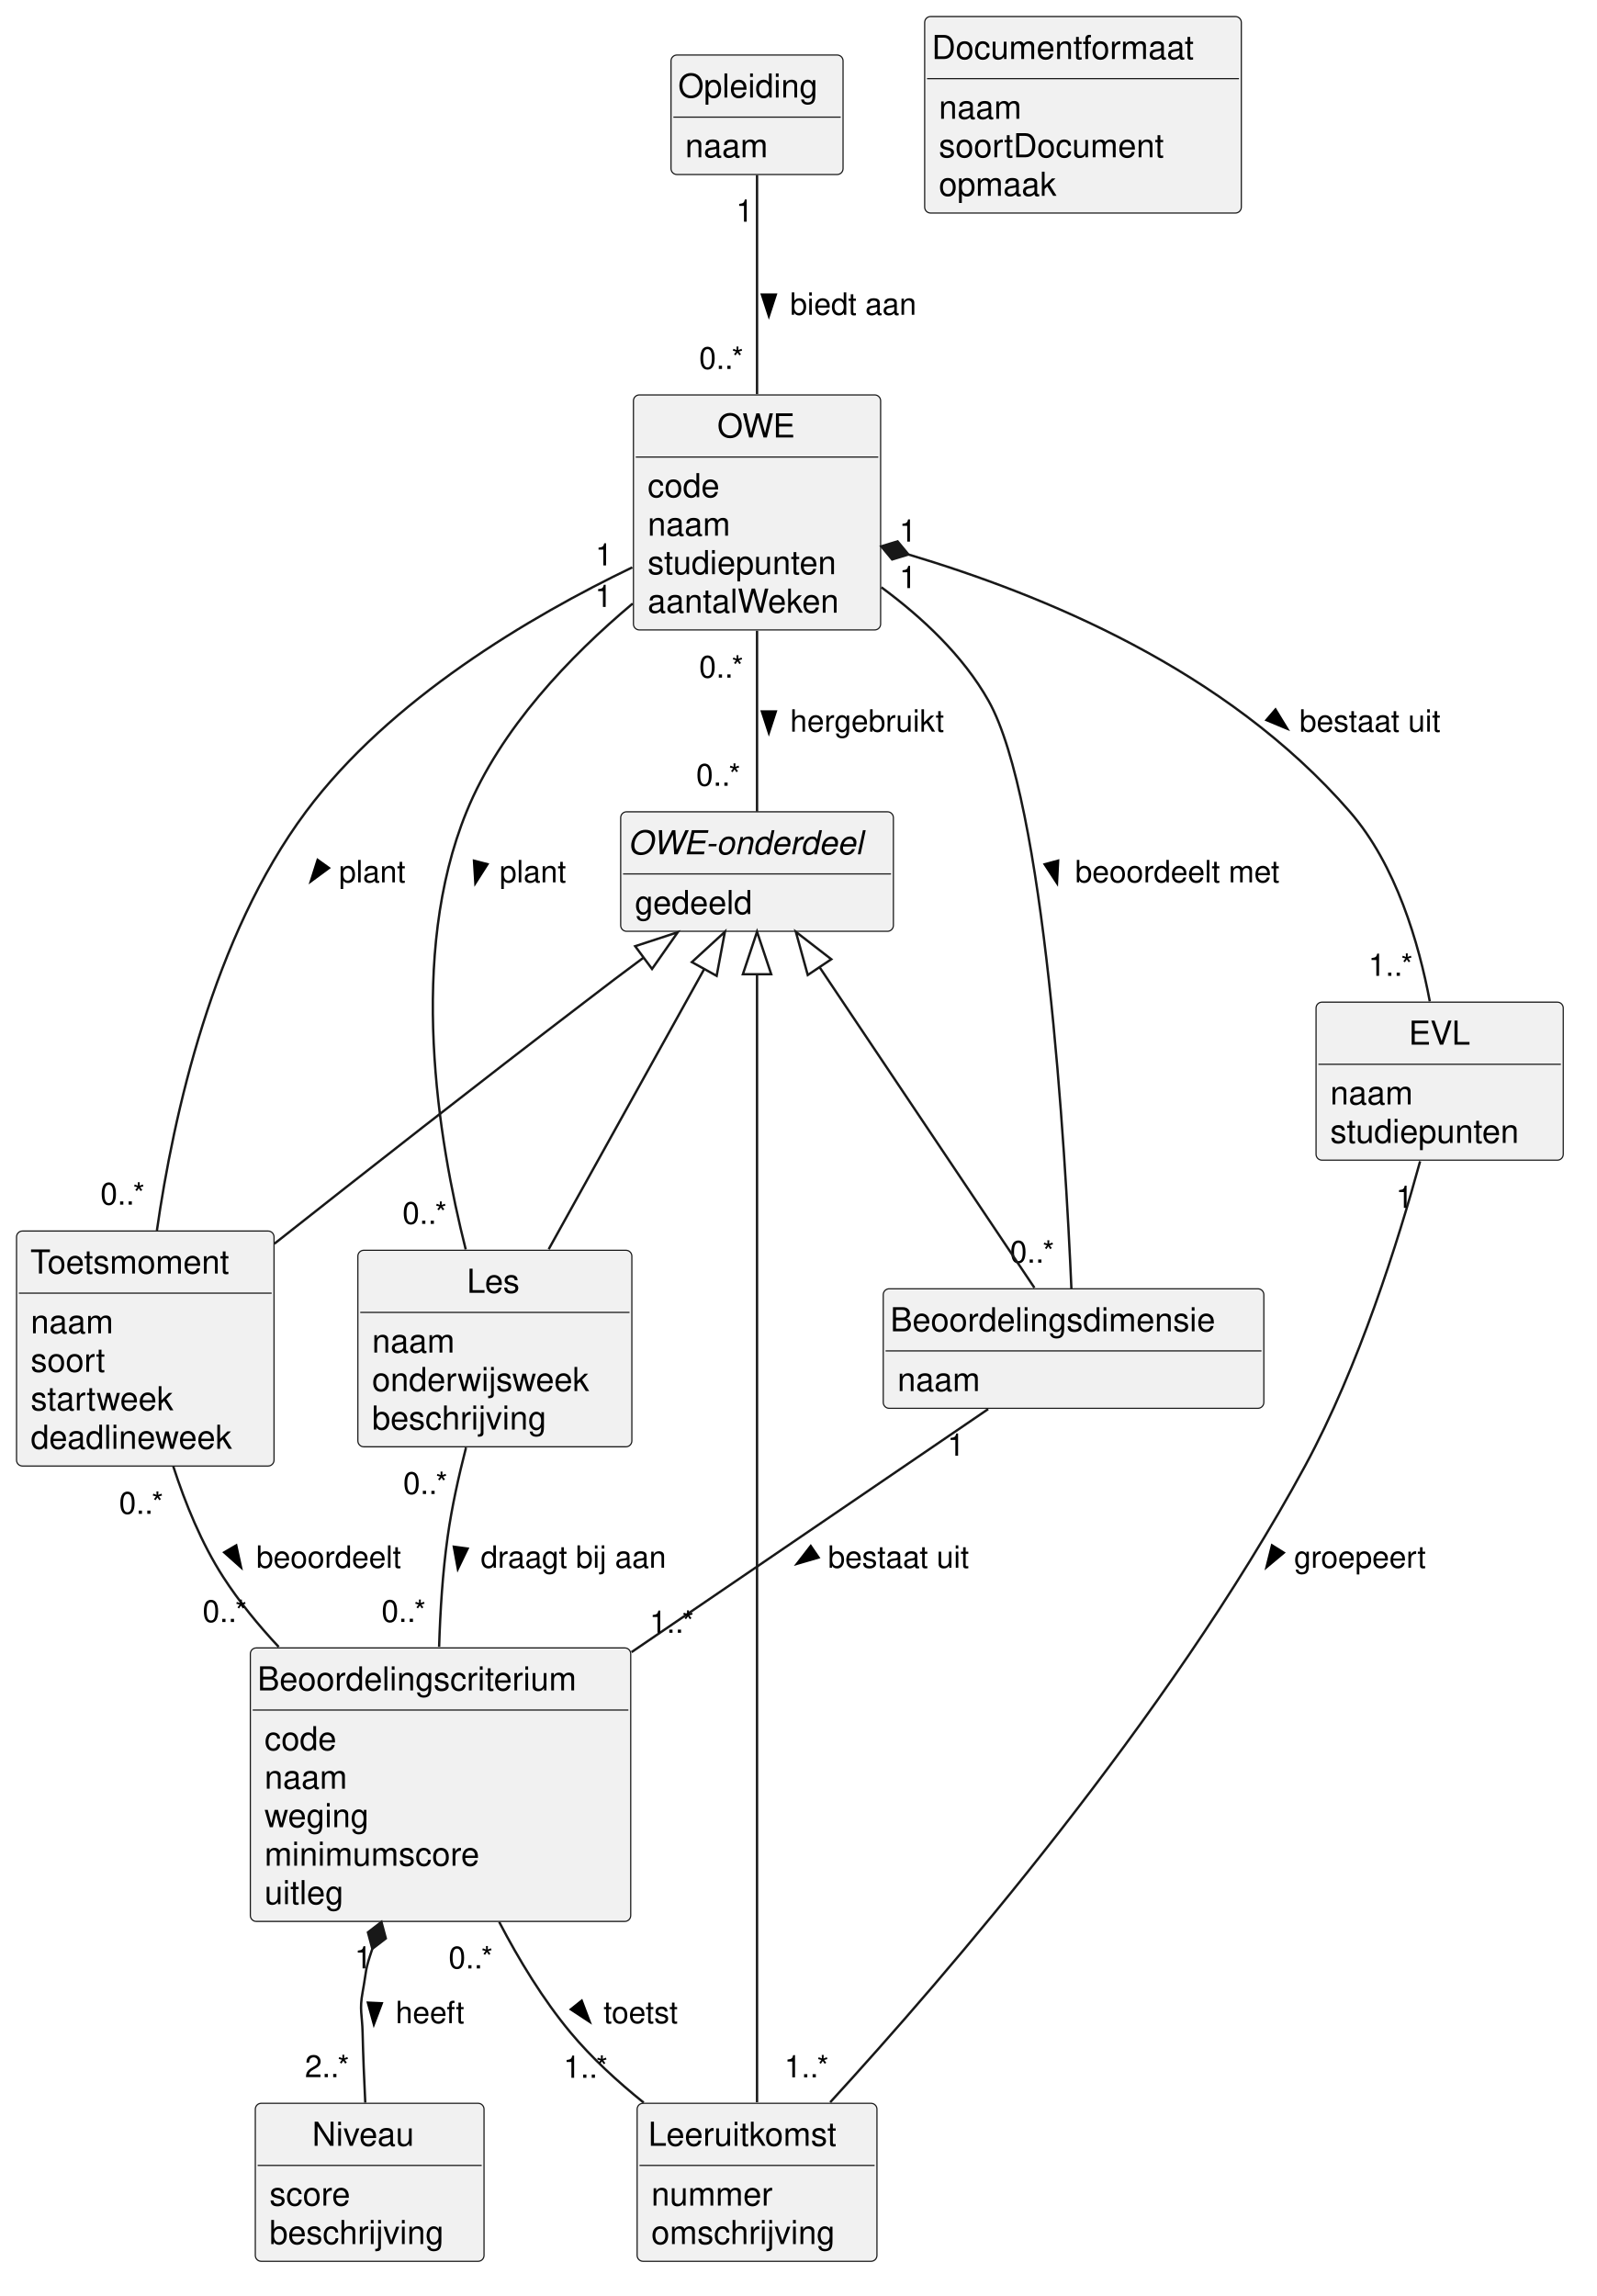
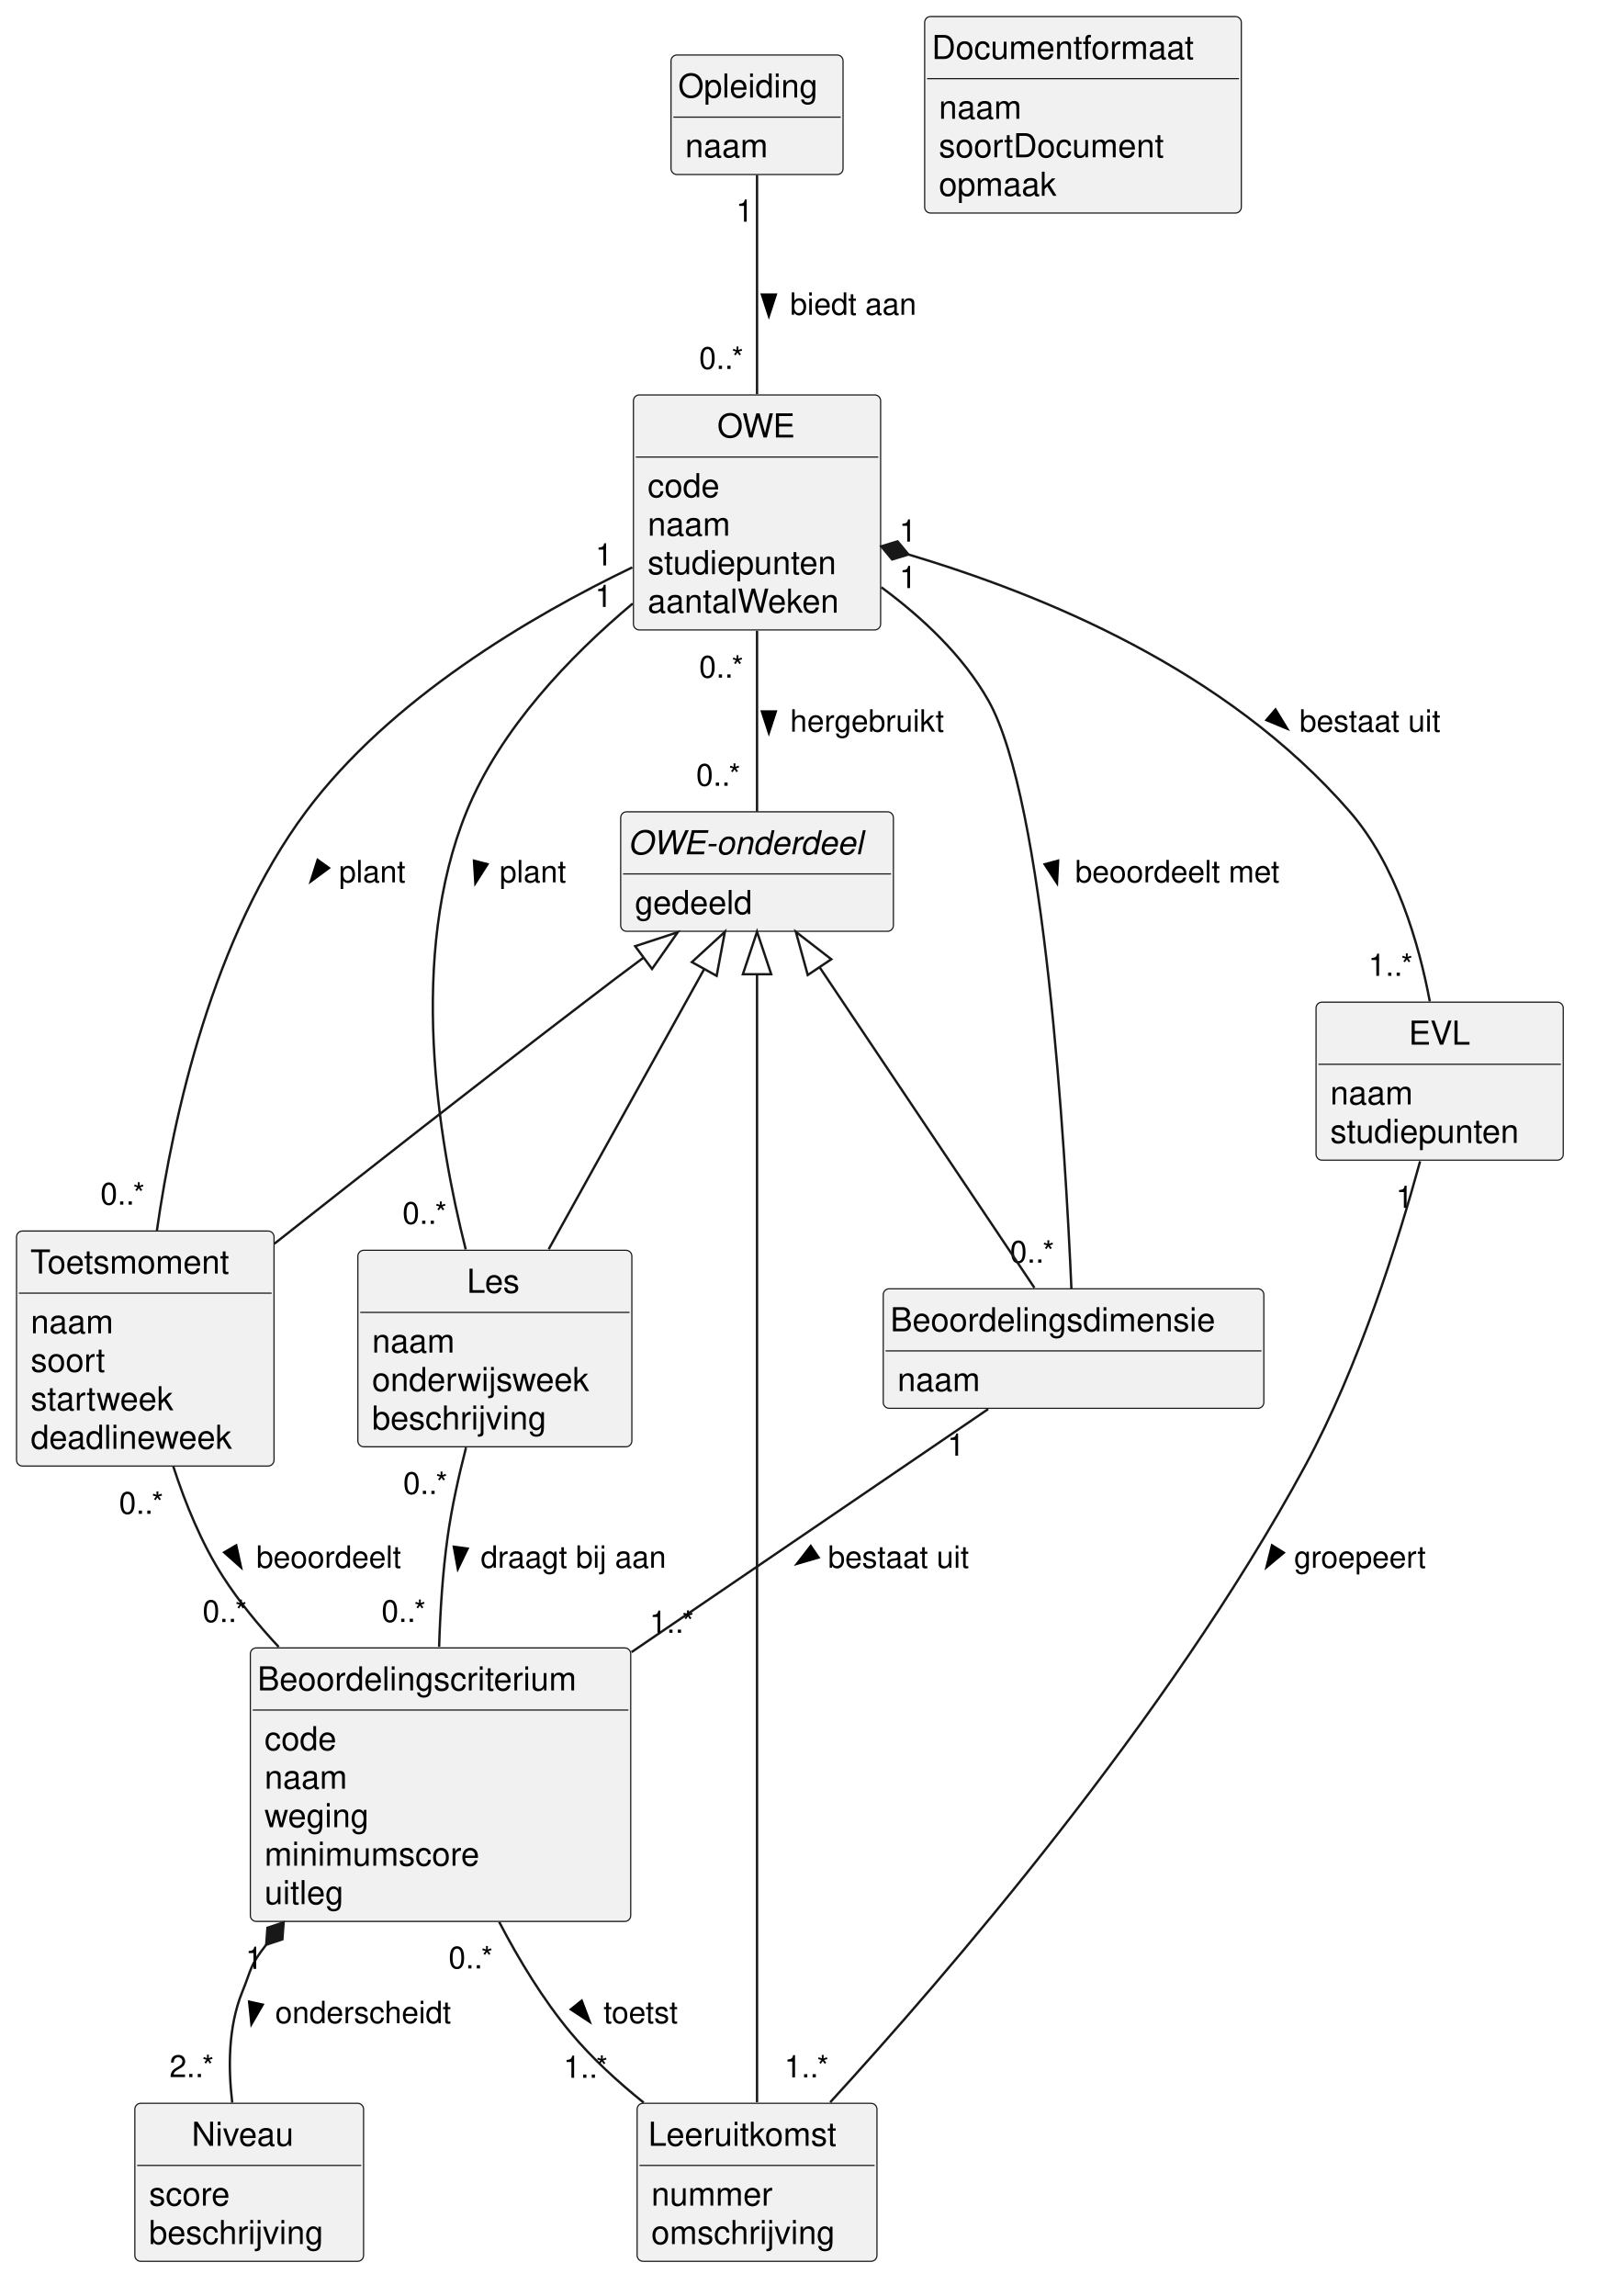
<svg xmlns="http://www.w3.org/2000/svg" version="1.1" data-diagram-type="CLASS" style="width:676px;height:972px;background:#FFFFFF;" width="676px" height="972px" viewBox="0 0 676 972" zoomAndPan="magnify" preserveAspectRatio="none" contentStyleType="text/css">
  <defs />
  <g font-family="sans-serif" lengthAdjust="spacing">
    <g class="entity" data-qualified-name="Opleiding" id="ent0001" data-source-line="10">
      <rect x="284.09" y="23.29" width="72.835" height="50.594" fill="#F1F1F1" style="stroke:#181818;stroke-width:0.5;" rx="2.5" ry="2.5" />
      <text x="287.09" y="41.285" fill="#000" font-size="14" textLength="66.835" font-family="Helvetica">Opleiding</text>
      <line x1="285.09" y1="49.587" x2="355.925" y2="49.587" style="stroke:#181818;stroke-width:0.5;" />
      <text x="290.09" y="66.582" fill="#000" font-size="14" textLength="39.669" font-family="Helvetica">naam</text>
    </g>
    <g class="entity" data-qualified-name="OWE" id="ent0002" data-source-line="13">
      <rect x="268.18" y="167.19" width="104.654" height="99.484" fill="#F1F1F1" style="stroke:#181818;stroke-width:0.5;" rx="2.5" ry="2.5" />
      <text x="303.653" y="185.185" fill="#000" font-size="14" textLength="33.708" font-family="Helvetica">OWE</text>
      <line x1="269.18" y1="193.487" x2="371.834" y2="193.487" style="stroke:#181818;stroke-width:0.5;" />
      <text x="274.18" y="210.482" fill="#000" font-size="14" textLength="33.763" font-family="Helvetica">code</text>
      <text x="274.18" y="226.779" fill="#000" font-size="14" textLength="39.669" font-family="Helvetica">naam</text>
      <text x="274.18" y="243.076" fill="#000" font-size="14" textLength="92.654" font-family="Helvetica">studiepunten</text>
      <text x="274.18" y="259.373" fill="#000" font-size="14" textLength="92.039" font-family="Helvetica">aantalWeken</text>
    </g>
    <g class="entity" data-qualified-name="EVL" id="ent0003" data-source-line="19">
      <rect x="557.18" y="424.26" width="104.654" height="66.891" fill="#F1F1F1" style="stroke:#181818;stroke-width:0.5;" rx="2.5" ry="2.5" />
      <text x="596.396" y="442.255" fill="#000" font-size="14" textLength="26.223" font-family="Helvetica">EVL</text>
      <line x1="558.18" y1="450.557" x2="660.834" y2="450.557" style="stroke:#181818;stroke-width:0.5;" />
      <text x="563.18" y="467.552" fill="#000" font-size="14" textLength="39.669" font-family="Helvetica">naam</text>
      <text x="563.18" y="483.849" fill="#000" font-size="14" textLength="92.654" font-family="Helvetica">studiepunten</text>
    </g>
    <g class="entity" data-qualified-name="Onderdeel" id="ent0004" data-source-line="23">
      <rect x="262.78" y="343.67" width="115.457" height="50.594" fill="#F1F1F1" style="stroke:#181818;stroke-width:0.5;" rx="2.5" ry="2.5" />
      <text x="265.78" y="361.665" fill="#000" font-size="14" textLength="109.457" font-style="italic" font-family="Helvetica">OWE-onderdeel</text>
      <line x1="263.78" y1="369.967" x2="377.237" y2="369.967" style="stroke:#181818;stroke-width:0.5;" />
      <text x="268.78" y="386.962" fill="#000" font-size="14" textLength="56.39" font-family="Helvetica">gedeeld</text>
    </g>
    <g class="entity" data-qualified-name="Leeruitkomst" id="ent0005" data-source-line="26">
      <rect x="269.74" y="890.42" width="101.537" height="66.891" fill="#F1F1F1" style="stroke:#181818;stroke-width:0.5;" rx="2.5" ry="2.5" />
      <text x="274.445" y="908.415" fill="#000" font-size="14" textLength="92.128" font-family="Helvetica">Leeruitkomst</text>
      <line x1="270.74" y1="916.717" x2="370.277" y2="916.717" style="stroke:#181818;stroke-width:0.5;" />
      <text x="275.74" y="933.712" fill="#000" font-size="14" textLength="59.391" font-family="Helvetica">nummer</text>
      <text x="275.74" y="950.009" fill="#000" font-size="14" textLength="89.537" font-family="Helvetica">omschrijving</text>
    </g>
    <g class="entity" data-qualified-name="Beoordelingsdimensie" id="ent0006" data-source-line="30">
      <rect x="373.94" y="545.6" width="161.135" height="50.594" fill="#F1F1F1" style="stroke:#181818;stroke-width:0.5;" rx="2.5" ry="2.5" />
      <text x="376.94" y="563.595" fill="#000" font-size="14" textLength="155.135" font-family="Helvetica">Beoordelingsdimensie</text>
      <line x1="374.94" y1="571.897" x2="534.075" y2="571.897" style="stroke:#181818;stroke-width:0.5;" />
      <text x="379.94" y="588.892" fill="#000" font-size="14" textLength="39.669" font-family="Helvetica">naam</text>
    </g>
    <g class="entity" data-qualified-name="Beoordelingscriterium" id="ent0007" data-source-line="33">
      <rect x="105.99" y="697.64" width="161.039" height="115.781" fill="#F1F1F1" style="stroke:#181818;stroke-width:0.5;" rx="2.5" ry="2.5" />
      <text x="108.99" y="715.635" fill="#000" font-size="14" textLength="155.039" font-family="Helvetica">Beoordelingscriterium</text>
      <line x1="106.99" y1="723.937" x2="266.029" y2="723.937" style="stroke:#181818;stroke-width:0.5;" />
      <text x="111.99" y="740.932" fill="#000" font-size="14" textLength="33.763" font-family="Helvetica">code</text>
      <text x="111.99" y="757.229" fill="#000" font-size="14" textLength="39.669" font-family="Helvetica">naam</text>
      <text x="111.99" y="773.526" fill="#000" font-size="14" textLength="50.6" font-family="Helvetica">weging</text>
      <text x="111.99" y="789.823" fill="#000" font-size="14" textLength="104.364" font-family="Helvetica">minimumscore</text>
      <text x="111.99" y="806.119" fill="#000" font-size="14" textLength="39.642" font-family="Helvetica">uitleg</text>
    </g>
    <g class="entity" data-qualified-name="Niveau" id="ent0008" data-source-line="40">
-       <rect x="108.09" y="890.42" width="96.834" height="66.891" fill="#F1F1F1" style="stroke:#181818;stroke-width:0.5;" rx="2.5" ry="2.5" />
-       <text x="132.151" y="908.415" fill="#000" font-size="14" textLength="48.713" font-family="Helvetica">Niveau</text>
-       <line x1="109.09" y1="916.717" x2="203.924" y2="916.717" style="stroke:#181818;stroke-width:0.5;" />
-       <text x="114.09" y="933.712" fill="#000" font-size="14" textLength="37.926" font-family="Helvetica">score</text>
-       <text x="114.09" y="950.009" fill="#000" font-size="14" textLength="84.834" font-family="Helvetica">beschrijving</text>
+       <rect x="57.09" y="890.42" width="96.834" height="66.891" fill="#F1F1F1" style="stroke:#181818;stroke-width:0.5;" rx="2.5" ry="2.5" />
+       <text x="81.151" y="908.415" fill="#000" font-size="14" textLength="48.713" font-family="Helvetica">Niveau</text>
+       <line x1="58.09" y1="916.717" x2="152.924" y2="916.717" style="stroke:#181818;stroke-width:0.5;" />
+       <text x="63.09" y="933.712" fill="#000" font-size="14" textLength="37.926" font-family="Helvetica">score</text>
+       <text x="63.09" y="950.009" fill="#000" font-size="14" textLength="84.834" font-family="Helvetica">beschrijving</text>
    </g>
    <g class="entity" data-qualified-name="Les" id="ent0009" data-source-line="44">
      <rect x="151.51" y="529.3" width="116.002" height="83.188" fill="#F1F1F1" style="stroke:#181818;stroke-width:0.5;" rx="2.5" ry="2.5" />
      <text x="197.657" y="547.295" fill="#000" font-size="14" textLength="23.707" font-family="Helvetica">Les</text>
      <line x1="152.51" y1="555.597" x2="266.512" y2="555.597" style="stroke:#181818;stroke-width:0.5;" />
      <text x="157.51" y="572.592" fill="#000" font-size="14" textLength="39.669" font-family="Helvetica">naam</text>
      <text x="157.51" y="588.889" fill="#000" font-size="14" textLength="104.002" font-family="Helvetica">onderwijsweek</text>
      <text x="157.51" y="605.186" fill="#000" font-size="14" textLength="84.834" font-family="Helvetica">beschrijving</text>
    </g>
    <g class="entity" data-qualified-name="Toetsmoment" id="ent0010" data-source-line="49">
      <rect x="7" y="521.15" width="109.016" height="99.484" fill="#F1F1F1" style="stroke:#181818;stroke-width:0.5;" rx="2.5" ry="2.5" />
      <text x="12.843" y="539.145" fill="#000" font-size="14" textLength="97.33" font-family="Helvetica">Toetsmoment</text>
      <line x1="8" y1="547.447" x2="115.016" y2="547.447" style="stroke:#181818;stroke-width:0.5;" />
      <text x="13" y="564.442" fill="#000" font-size="14" textLength="39.669" font-family="Helvetica">naam</text>
      <text x="13" y="580.739" fill="#000" font-size="14" textLength="35.67" font-family="Helvetica">soort</text>
      <text x="13" y="597.036" fill="#000" font-size="14" textLength="69.392" font-family="Helvetica">startweek</text>
      <text x="13" y="613.333" fill="#000" font-size="14" textLength="97.016" font-family="Helvetica">deadlineweek</text>
    </g>
    <g class="entity" data-qualified-name="Documentformaat" id="ent0011" data-source-line="55">
      <rect x="391.48" y="7" width="134.064" height="83.188" fill="#F1F1F1" style="stroke:#181818;stroke-width:0.5;" rx="2.5" ry="2.5" />
      <text x="394.48" y="24.995" fill="#000" font-size="14" textLength="128.064" font-family="Helvetica">Documentformaat</text>
      <line x1="392.48" y1="33.297" x2="524.544" y2="33.297" style="stroke:#181818;stroke-width:0.5;" />
      <text x="397.48" y="50.292" fill="#000" font-size="14" textLength="39.669" font-family="Helvetica">naam</text>
      <text x="397.48" y="66.589" fill="#000" font-size="14" textLength="108.199" font-family="Helvetica">soortDocument</text>
      <text x="397.48" y="82.886" fill="#000" font-size="14" textLength="56.355" font-family="Helvetica">opmaak</text>
    </g>
    <g class="link" data-entity-1="ent0001" data-entity-2="ent0002" id="lnk12" data-source-line="61" data-link-type="association">
      <path d="M320.51,74.13 C320.51,98.44 320.51,136.35 320.51,166.85" style="stroke:#181818;stroke-width:1;" fill="none" id="Opleiding-OWE" codeLine="61" />
      <polygon points="325.51,133.756,328.449,124.711,322.571,124.711,325.51,133.756" fill="#000" style="stroke:#000;stroke-width:1;stroke-linejoin:miter;stroke-miterlimit:10;" />
      <text x="334.51" y="133.257" fill="#000" font-size="13" textLength="61.515" font-family="Helvetica">biedt aan</text>
      <text x="311.617" y="93.853" fill="#000" font-size="13" font-family="Helvetica">1</text>
      <text x="295.967" y="156.188" fill="#000" font-size="13" textLength="23.036" font-family="Helvetica">0..*</text>
    </g>
    <g class="link" data-entity-1="ent0002" data-entity-2="ent0003" id="lnk13" data-source-line="62" data-link-type="composition">
      <path d="M384.604,234.738 C441.234,251.728 518.76,282.96 571.51,343.67 C591.13,366.25 600.71,399.36 605.33,423.91" style="stroke:#181818;stroke-width:1;" fill="none" id="OWE-backto-EVL" codeLine="62" />
      <polygon points="373.11,231.29,377.707,236.845,384.604,234.738,380.006,229.183,373.11,231.29" fill="#181818" style="stroke:#181818;stroke-width:1;stroke-linejoin:miter;stroke-miterlimit:10;" />
      <polygon points="544.956,308.49,540.001,300.373,536.176,304.836,544.956,308.49" fill="#000" style="stroke:#000;stroke-width:1;stroke-linejoin:miter;stroke-miterlimit:10;" />
      <text x="550.16" y="309.737" fill="#000" font-size="13" textLength="70.23" font-family="Helvetica">bestaat uit</text>
      <text x="380.734" y="229.287" fill="#000" font-size="13" font-family="Helvetica">1</text>
      <text x="579.345" y="413.118" fill="#000" font-size="13" textLength="23.036" font-family="Helvetica">1..*</text>
    </g>
    <g class="link" data-entity-1="ent0003" data-entity-2="ent0005" id="lnk14" data-source-line="63" data-link-type="association">
      <path d="M601.23,491.63 C592.02,525.28 575.37,578.45 552.51,620.64 C494.52,727.65 400.04,836.96 351.48,889.99" style="stroke:#181818;stroke-width:1;" fill="none" id="EVL-Leeruitkomst" codeLine="63" />
      <polygon points="536.214,663.443,543.509,657.34,538.529,654.218,536.214,663.443" fill="#000" style="stroke:#000;stroke-width:1;stroke-linejoin:miter;stroke-miterlimit:10;" />
      <text x="547.87" y="663.707" fill="#000" font-size="13" textLength="64.238" font-family="Helvetica">groepeert</text>
      <text x="590.991" y="511.347" fill="#000" font-size="13" font-family="Helvetica">1</text>
      <text x="332.073" y="879.441" fill="#000" font-size="13" textLength="23.036" font-family="Helvetica">1..*</text>
    </g>
    <g class="link" data-entity-1="ent0002" data-entity-2="ent0006" id="lnk15" data-source-line="64" data-link-type="association">
      <path d="M373.15,248.63 C390.34,261.31 407.75,277.55 418.51,296.67 C442.38,339.1 451.05,486.72 453.6,545.49" style="stroke:#181818;stroke-width:1;" fill="none" id="OWE-Beoordelingsdimensie" codeLine="64" />
      <polygon points="447.498,373.862,447.969,364.363,442.295,365.901,447.498,373.862" fill="#000" style="stroke:#000;stroke-width:1;stroke-linejoin:miter;stroke-miterlimit:10;" />
      <text x="455.19" y="373.537" fill="#000" font-size="13" textLength="100.35" font-family="Helvetica">beoordeelt met</text>
      <text x="380.78" y="248.957" fill="#000" font-size="13" font-family="Helvetica">1</text>
      <text x="427.58" y="534.552" fill="#000" font-size="13" textLength="23.036" font-family="Helvetica">0..*</text>
    </g>
    <g class="link" data-entity-1="ent0006" data-entity-2="ent0007" id="lnk16" data-source-line="65" data-link-type="association">
      <path d="M418.36,596.53 C379.86,622.77 317.65,665.16 267.36,699.43" style="stroke:#181818;stroke-width:1;" fill="none" id="Beoordelingsdimensie-Beoordelingscriterium" codeLine="65" />
      <polygon points="337.418,662.022,346.548,659.357,343.238,654.5,337.418,662.022" fill="#000" style="stroke:#000;stroke-width:1;stroke-linejoin:miter;stroke-miterlimit:10;" />
      <text x="350.55" y="663.707" fill="#000" font-size="13" textLength="70.23" font-family="Helvetica">bestaat uit</text>
      <text x="401.107" y="616.274" fill="#000" font-size="13" font-family="Helvetica">1</text>
      <text x="275.009" y="691.235" fill="#000" font-size="13" textLength="23.036" font-family="Helvetica">1..*</text>
    </g>
    <g class="link" data-entity-1="ent0007" data-entity-2="ent0008" id="lnk17" data-source-line="66" data-link-type="composition">
-       <path d="M157.636,825.014 C154.326,834.774 155.31,833.58 153.51,843.42 C152.14,850.85 153.33,852.87 153.51,860.42 C153.74,870.08 154.17,880.57 154.64,890.14" style="stroke:#181818;stroke-width:1;" fill="none" id="Beoordelingscriterium-backto-Niveau" codeLine="66" />
-       <polygon points="161.49,813.65,155.775,818.047,157.636,825.014,163.351,820.617,161.49,813.65" fill="#181818" style="stroke:#181818;stroke-width:1;stroke-linejoin:miter;stroke-miterlimit:10;" />
-       <polygon points="158.28,856.981,161.632,848.081,155.76,847.811,158.28,856.981" fill="#000" style="stroke:#000;stroke-width:1;stroke-linejoin:miter;stroke-miterlimit:10;" />
-       <text x="167.51" y="856.487" fill="#000" font-size="13" textLength="33.909" font-family="Helvetica">heeft</text>
-       <text x="150.15" y="833.312" fill="#000" font-size="13" font-family="Helvetica">1</text>
-       <text x="129.095" y="879.361" fill="#000" font-size="13" textLength="23.036" font-family="Helvetica">2..*</text>
+       <path d="M112.704,823.296 C105.574,832.446 106.76,832.92 102.51,843.42 C96.61,858.01 96.56,875.36 98.32,890.12" style="stroke:#181818;stroke-width:1;" fill="none" id="Beoordelingscriterium-backto-Niveau" codeLine="66" />
+       <polygon points="120.08,813.83,113.237,816.104,112.704,823.296,119.547,821.021,120.08,813.83" fill="#181818" style="stroke:#181818;stroke-width:1;stroke-linejoin:miter;stroke-miterlimit:10;" />
+       <polygon points="106.458,856.874,111.234,848.65,105.488,847.413,106.458,856.874" fill="#000" style="stroke:#000;stroke-width:1;stroke-linejoin:miter;stroke-miterlimit:10;" />
+       <text x="116.51" y="856.487" fill="#000" font-size="13" textLength="84.906" font-family="Helvetica">onderscheidt</text>
+       <text x="103.952" y="833.513" fill="#000" font-size="13" font-family="Helvetica">1</text>
+       <text x="71.761" y="879.337" fill="#000" font-size="13" textLength="23.036" font-family="Helvetica">2..*</text>
    </g>
    <g class="link" data-entity-1="ent0002" data-entity-2="ent0009" id="lnk18" data-source-line="67" data-link-type="association">
      <path d="M267.85,255.51 C241.35,277.76 211.86,308.46 197.51,343.67 C172.71,404.49 185.37,482.23 197.17,528.93" style="stroke:#181818;stroke-width:1;" fill="none" id="OWE-Les" codeLine="67" />
      <polygon points="201.259,373.877,206.368,365.856,200.677,364.385,201.259,373.877" fill="#000" style="stroke:#000;stroke-width:1;stroke-linejoin:miter;stroke-miterlimit:10;" />
      <text x="211.51" y="373.537" fill="#000" font-size="13" textLength="33.167" font-family="Helvetica">plant</text>
      <text x="251.902" y="256.957" fill="#000" font-size="13" font-family="Helvetica">1</text>
      <text x="170.373" y="518.124" fill="#000" font-size="13" textLength="23.036" font-family="Helvetica">0..*</text>
    </g>
    <g class="link" data-entity-1="ent0002" data-entity-2="ent0010" id="lnk19" data-source-line="68" data-link-type="association">
      <path d="M267.69,240.19 C224.54,260.95 165.08,295.91 129.51,343.67 C90.18,396.45 73.44,471.98 66.42,520.97" style="stroke:#181818;stroke-width:1;" fill="none" id="OWE-Toetsmoment" codeLine="68" />
      <polygon points="131.597,373.1,139.255,367.461,134.478,364.037,131.597,373.1" fill="#000" style="stroke:#000;stroke-width:1;stroke-linejoin:miter;stroke-miterlimit:10;" />
      <text x="143.51" y="373.537" fill="#000" font-size="13" textLength="33.167" font-family="Helvetica">plant</text>
      <text x="252.073" y="239.383" fill="#000" font-size="13" font-family="Helvetica">1</text>
      <text x="42.496" y="509.971" fill="#000" font-size="13" textLength="23.036" font-family="Helvetica">0..*</text>
    </g>
    <g class="link" data-entity-1="ent0007" data-entity-2="ent0005" id="lnk20" data-source-line="70" data-link-type="association">
      <path d="M211.35,813.66 C219.7,829.65 229.88,846.46 241.51,860.42 C250.46,871.17 261.53,881.3 272.52,890.14" style="stroke:#181818;stroke-width:1;" fill="none" id="Beoordelingscriterium-Leeruitkomst" codeLine="70" />
      <polygon points="249.633,855.891,246.279,846.992,241.688,850.663,249.633,855.891" fill="#000" style="stroke:#000;stroke-width:1;stroke-linejoin:miter;stroke-miterlimit:10;" />
      <text x="255.51" y="856.487" fill="#000" font-size="13" textLength="38.016" font-family="Helvetica">toetst</text>
      <text x="189.895" y="833.323" fill="#000" font-size="13" textLength="23.036" font-family="Helvetica">0..*</text>
      <text x="238.555" y="879.618" fill="#000" font-size="13" textLength="23.036" font-family="Helvetica">1..*</text>
    </g>
    <g class="link" data-entity-1="ent0009" data-entity-2="ent0007" id="lnk21" data-source-line="71" data-link-type="association">
      <path d="M197.3,612.83 C194.19,624.9 191.24,638.21 189.51,650.64 C187.41,665.65 186.37,682 185.91,697.18" style="stroke:#181818;stroke-width:1;" fill="none" id="Les-Beoordelingscriterium" codeLine="71" />
      <polygon points="193.841,664.161,197.964,655.591,192.139,654.804,193.841,664.161" fill="#000" style="stroke:#000;stroke-width:1;stroke-linejoin:miter;stroke-miterlimit:10;" />
      <text x="203.51" y="663.707" fill="#000" font-size="13" textLength="90.791" font-family="Helvetica">draagt bij aan</text>
      <text x="170.672" y="632.477" fill="#000" font-size="13" textLength="23.036" font-family="Helvetica">0..*</text>
      <text x="161.513" y="686.641" fill="#000" font-size="13" textLength="23.036" font-family="Helvetica">0..*</text>
    </g>
    <g class="link" data-entity-1="ent0010" data-entity-2="ent0007" id="lnk22" data-source-line="72" data-link-type="association">
      <path d="M73.34,620.72 C78.43,636.45 85.36,653.46 94.51,667.64 C101.18,677.98 109.33,687.95 118,697.22" style="stroke:#181818;stroke-width:1;" fill="none" id="Toetsmoment-Beoordelingscriterium" codeLine="72" />
      <polygon points="102.031,663.524,100.009,654.231,94.933,657.195,102.031,663.524" fill="#000" style="stroke:#000;stroke-width:1;stroke-linejoin:miter;stroke-miterlimit:10;" />
      <text x="108.51" y="663.707" fill="#000" font-size="13" textLength="70.459" font-family="Helvetica">beoordeelt</text>
      <text x="50.389" y="640.858" fill="#000" font-size="13" textLength="23.036" font-family="Helvetica">0..*</text>
      <text x="85.751" y="686.685" fill="#000" font-size="13" textLength="23.036" font-family="Helvetica">0..*</text>
    </g>
    <g class="link" data-entity-1="ent0004" data-entity-2="ent0005" id="lnk23" data-source-line="74" data-link-type="extension">
      <path d="M320.51,412.44 C320.51,501.26 320.51,788.72 320.51,889.97" style="stroke:#181818;stroke-width:1;" fill="none" id="Onderdeel-backto-Leeruitkomst" codeLine="74" />
      <polygon points="320.51,394.44,314.51,412.44,326.51,412.44,320.51,394.44" fill="none" style="stroke:#181818;stroke-width:1;stroke-linejoin:miter;stroke-miterlimit:10;" />
    </g>
    <g class="link" data-entity-1="ent0004" data-entity-2="ent0006" id="lnk24" data-source-line="75" data-link-type="extension">
      <path d="M346.962,409.432 C372.682,447.802 412.14,506.69 437.94,545.18" style="stroke:#181818;stroke-width:1;" fill="none" id="Onderdeel-backto-Beoordelingsdimensie" codeLine="75" />
      <polygon points="336.94,394.48,341.978,412.772,351.946,406.091,336.94,394.48" fill="none" style="stroke:#181818;stroke-width:1;stroke-linejoin:miter;stroke-miterlimit:10;" />
    </g>
    <g class="link" data-entity-1="ent0004" data-entity-2="ent0009" id="lnk25" data-source-line="76" data-link-type="extension">
      <path d="M298.16,410.216 C279.57,443.686 254.75,488.4 232.3,528.85" style="stroke:#181818;stroke-width:1;" fill="none" id="Onderdeel-backto-Les" codeLine="76" />
      <polygon points="306.9,394.48,292.915,407.302,303.405,413.129,306.9,394.48" fill="none" style="stroke:#181818;stroke-width:1;stroke-linejoin:miter;stroke-miterlimit:10;" />
    </g>
    <g class="link" data-entity-1="ent0004" data-entity-2="ent0010" id="lnk26" data-source-line="77" data-link-type="extension">
      <path d="M272.483,405.384 C260.053,414.604 260.31,414.49 247.51,424.26 C203.01,458.23 153.08,497.38 116.17,526.52" style="stroke:#181818;stroke-width:1;" fill="none" id="Onderdeel-backto-Toetsmoment" codeLine="77" />
      <polygon points="286.94,394.66,268.908,400.565,276.057,410.203,286.94,394.66" fill="none" style="stroke:#181818;stroke-width:1;stroke-linejoin:miter;stroke-miterlimit:10;" />
    </g>
    <g class="link" data-entity-1="ent0002" data-entity-2="ent0004" id="lnk27" data-source-line="78" data-link-type="association">
      <path d="M320.51,267.06 C320.51,292.69 320.51,322.93 320.51,343.58" style="stroke:#181818;stroke-width:1;" fill="none" id="OWE-Onderdeel" codeLine="78" />
      <polygon points="325.51,310.236,328.449,301.191,322.571,301.191,325.51,310.236" fill="#000" style="stroke:#000;stroke-width:1;stroke-linejoin:miter;stroke-miterlimit:10;" />
      <text x="334.51" y="309.737" fill="#000" font-size="13" textLength="75.905" font-family="Helvetica">hergebruikt</text>
      <text x="295.967" y="286.88" fill="#000" font-size="13" textLength="23.036" font-family="Helvetica">0..*</text>
      <text x="294.712" y="332.647" fill="#000" font-size="13" textLength="23.036" font-family="Helvetica">0..*</text>
    </g>
  </g>
</svg>
